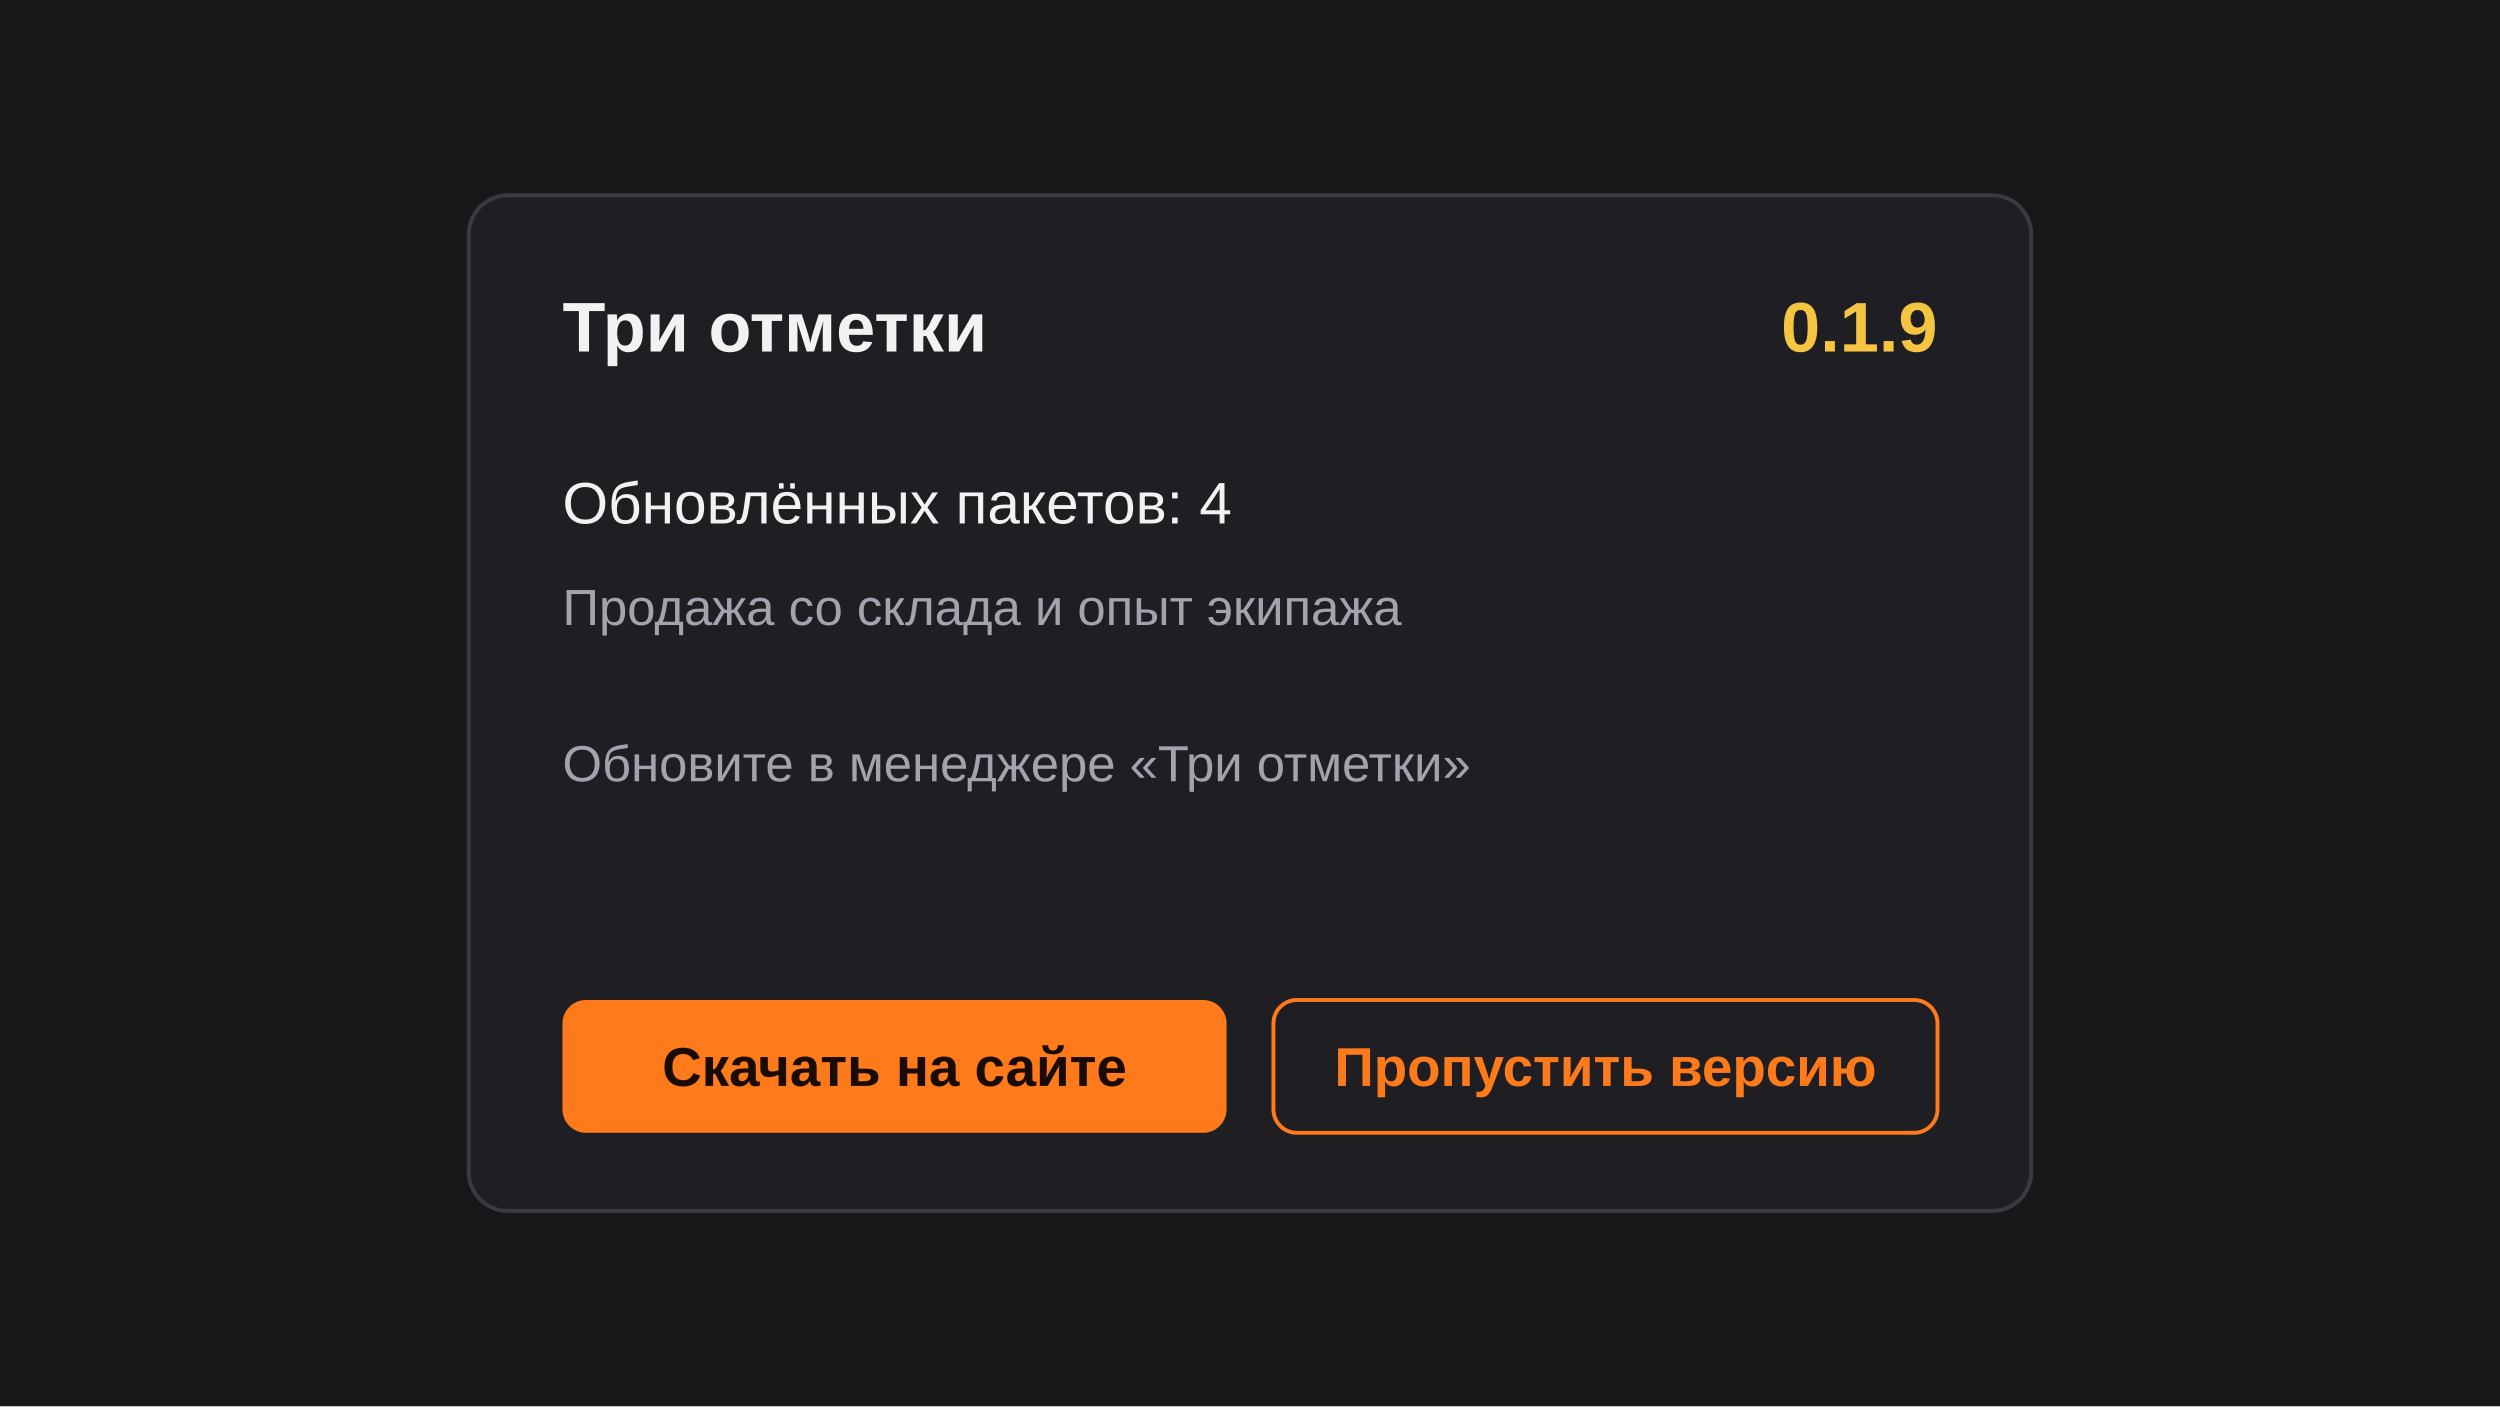
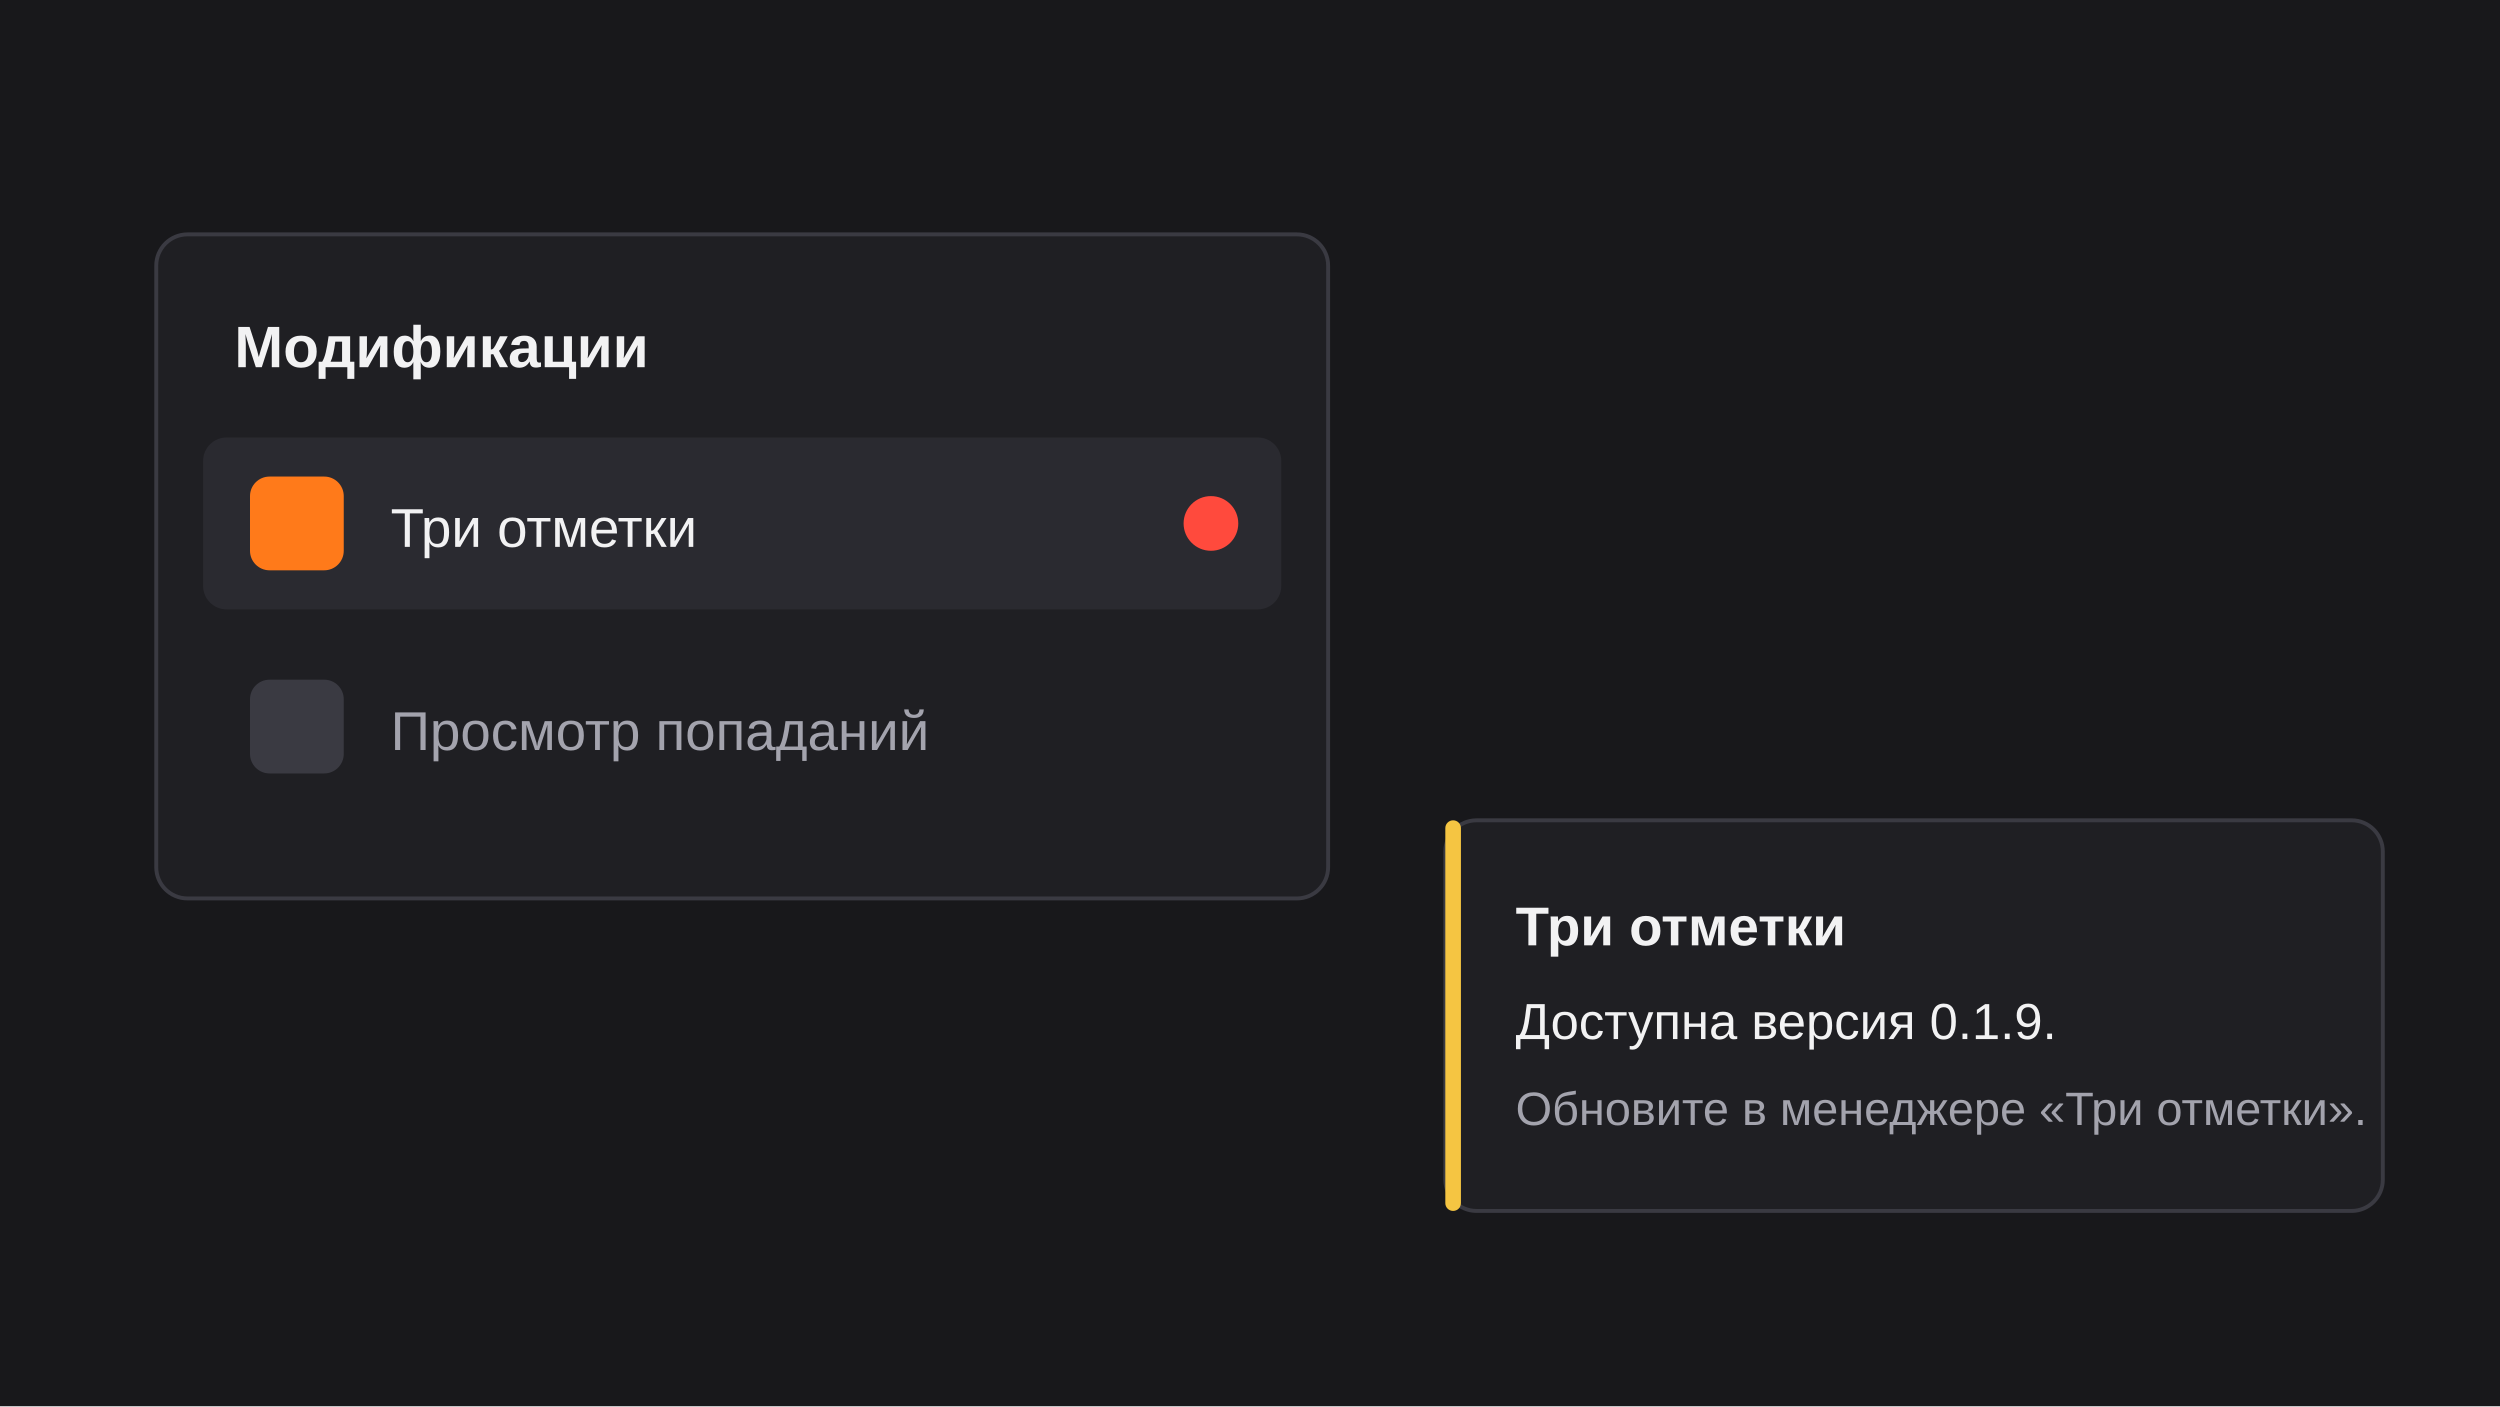
<svg xmlns="http://www.w3.org/2000/svg" width="640" height="360" viewBox="0 0 640 360">
  <rect width="640" height="360" fill="#18181b" />
-   <g transform="translate(120 50)" font-family="Segoe UI, Arial, sans-serif">
-     <rect width="400" height="260" rx="10" fill="#1f1f23" stroke="#3a3a42" />
-     <text x="24" y="40" font-size="18" font-weight="700" fill="#f2f2f3">Три отметки</text>
-     <text x="376" y="40" font-size="18" font-weight="700" fill="#f5c542" text-anchor="end">0.1.9</text>
-     <text x="24" y="84" font-size="15" fill="#f2f2f3">Обновлённых пакетов: 4</text>
-     <text x="376" y="84" font-size="15" fill="#a3a3ad" text-anchor="end" />
-     <text x="24" y="110" font-size="13" fill="#a3a3ad">Продажа со склада и опыт экипажа</text>
-     <text x="24" y="150" font-size="13" fill="#a3a3ad">Обновите в менеджере «Три отметки»</text>
-     <rect x="24" y="206" width="170" height="34" rx="6" fill="#ff7a1a" />
-     <text x="109" y="228" font-size="14" font-weight="700" fill="#1a0b00" text-anchor="middle">Скачать на сайте</text>
-     <rect x="206" y="206" width="170" height="34" rx="6" fill="none" stroke="#ff7a1a" />
-     <text x="291" y="228" font-size="14" font-weight="700" fill="#ff7a1a" text-anchor="middle">Пропустить версию</text>
+   <g font-family="Segoe UI, Arial, sans-serif">
+     <g transform="translate(40 60)">
+       <rect width="300" height="170" rx="8" fill="#1f1f23" stroke="#3a3a42" />
+       <text x="20" y="34" font-size="15" font-weight="700" fill="#f2f2f3">Модификации</text>
+       <rect x="12" y="52" width="276" height="44" rx="6" fill="#2a2a30" />
+       <rect x="24" y="62" width="24" height="24" rx="5" fill="#ff7a1a" />
+       <text x="60" y="80" font-size="14" fill="#f2f2f3">Три отметки</text>
+       <circle cx="270" cy="74" r="7" fill="#ff4a3d" />
+       <rect x="12" y="104" width="276" height="44" rx="6" fill="none" />
+       <rect x="24" y="114" width="24" height="24" rx="5" fill="#3a3a42" />
+       <text x="60" y="132" font-size="14" fill="#a3a3ad">Просмотр попаданий</text>
+     </g>
+     <g transform="translate(370 210)">
+       <rect width="240" height="100" rx="8" fill="#1f1f23" stroke="#3a3a42" />
+       <rect width="4" height="100" rx="2" fill="#f5c542" />
+       <text x="18" y="32" font-size="14" font-weight="700" fill="#f2f2f3">Три отметки</text>
+       <text x="18" y="56" font-size="13" fill="#f2f2f3">Доступна версия 0.1.9.</text>
+       <text x="18" y="78" font-size="12" fill="#a3a3ad">Обновите в менеджере «Три отметки».</text>
+     </g>
  </g>
</svg>
